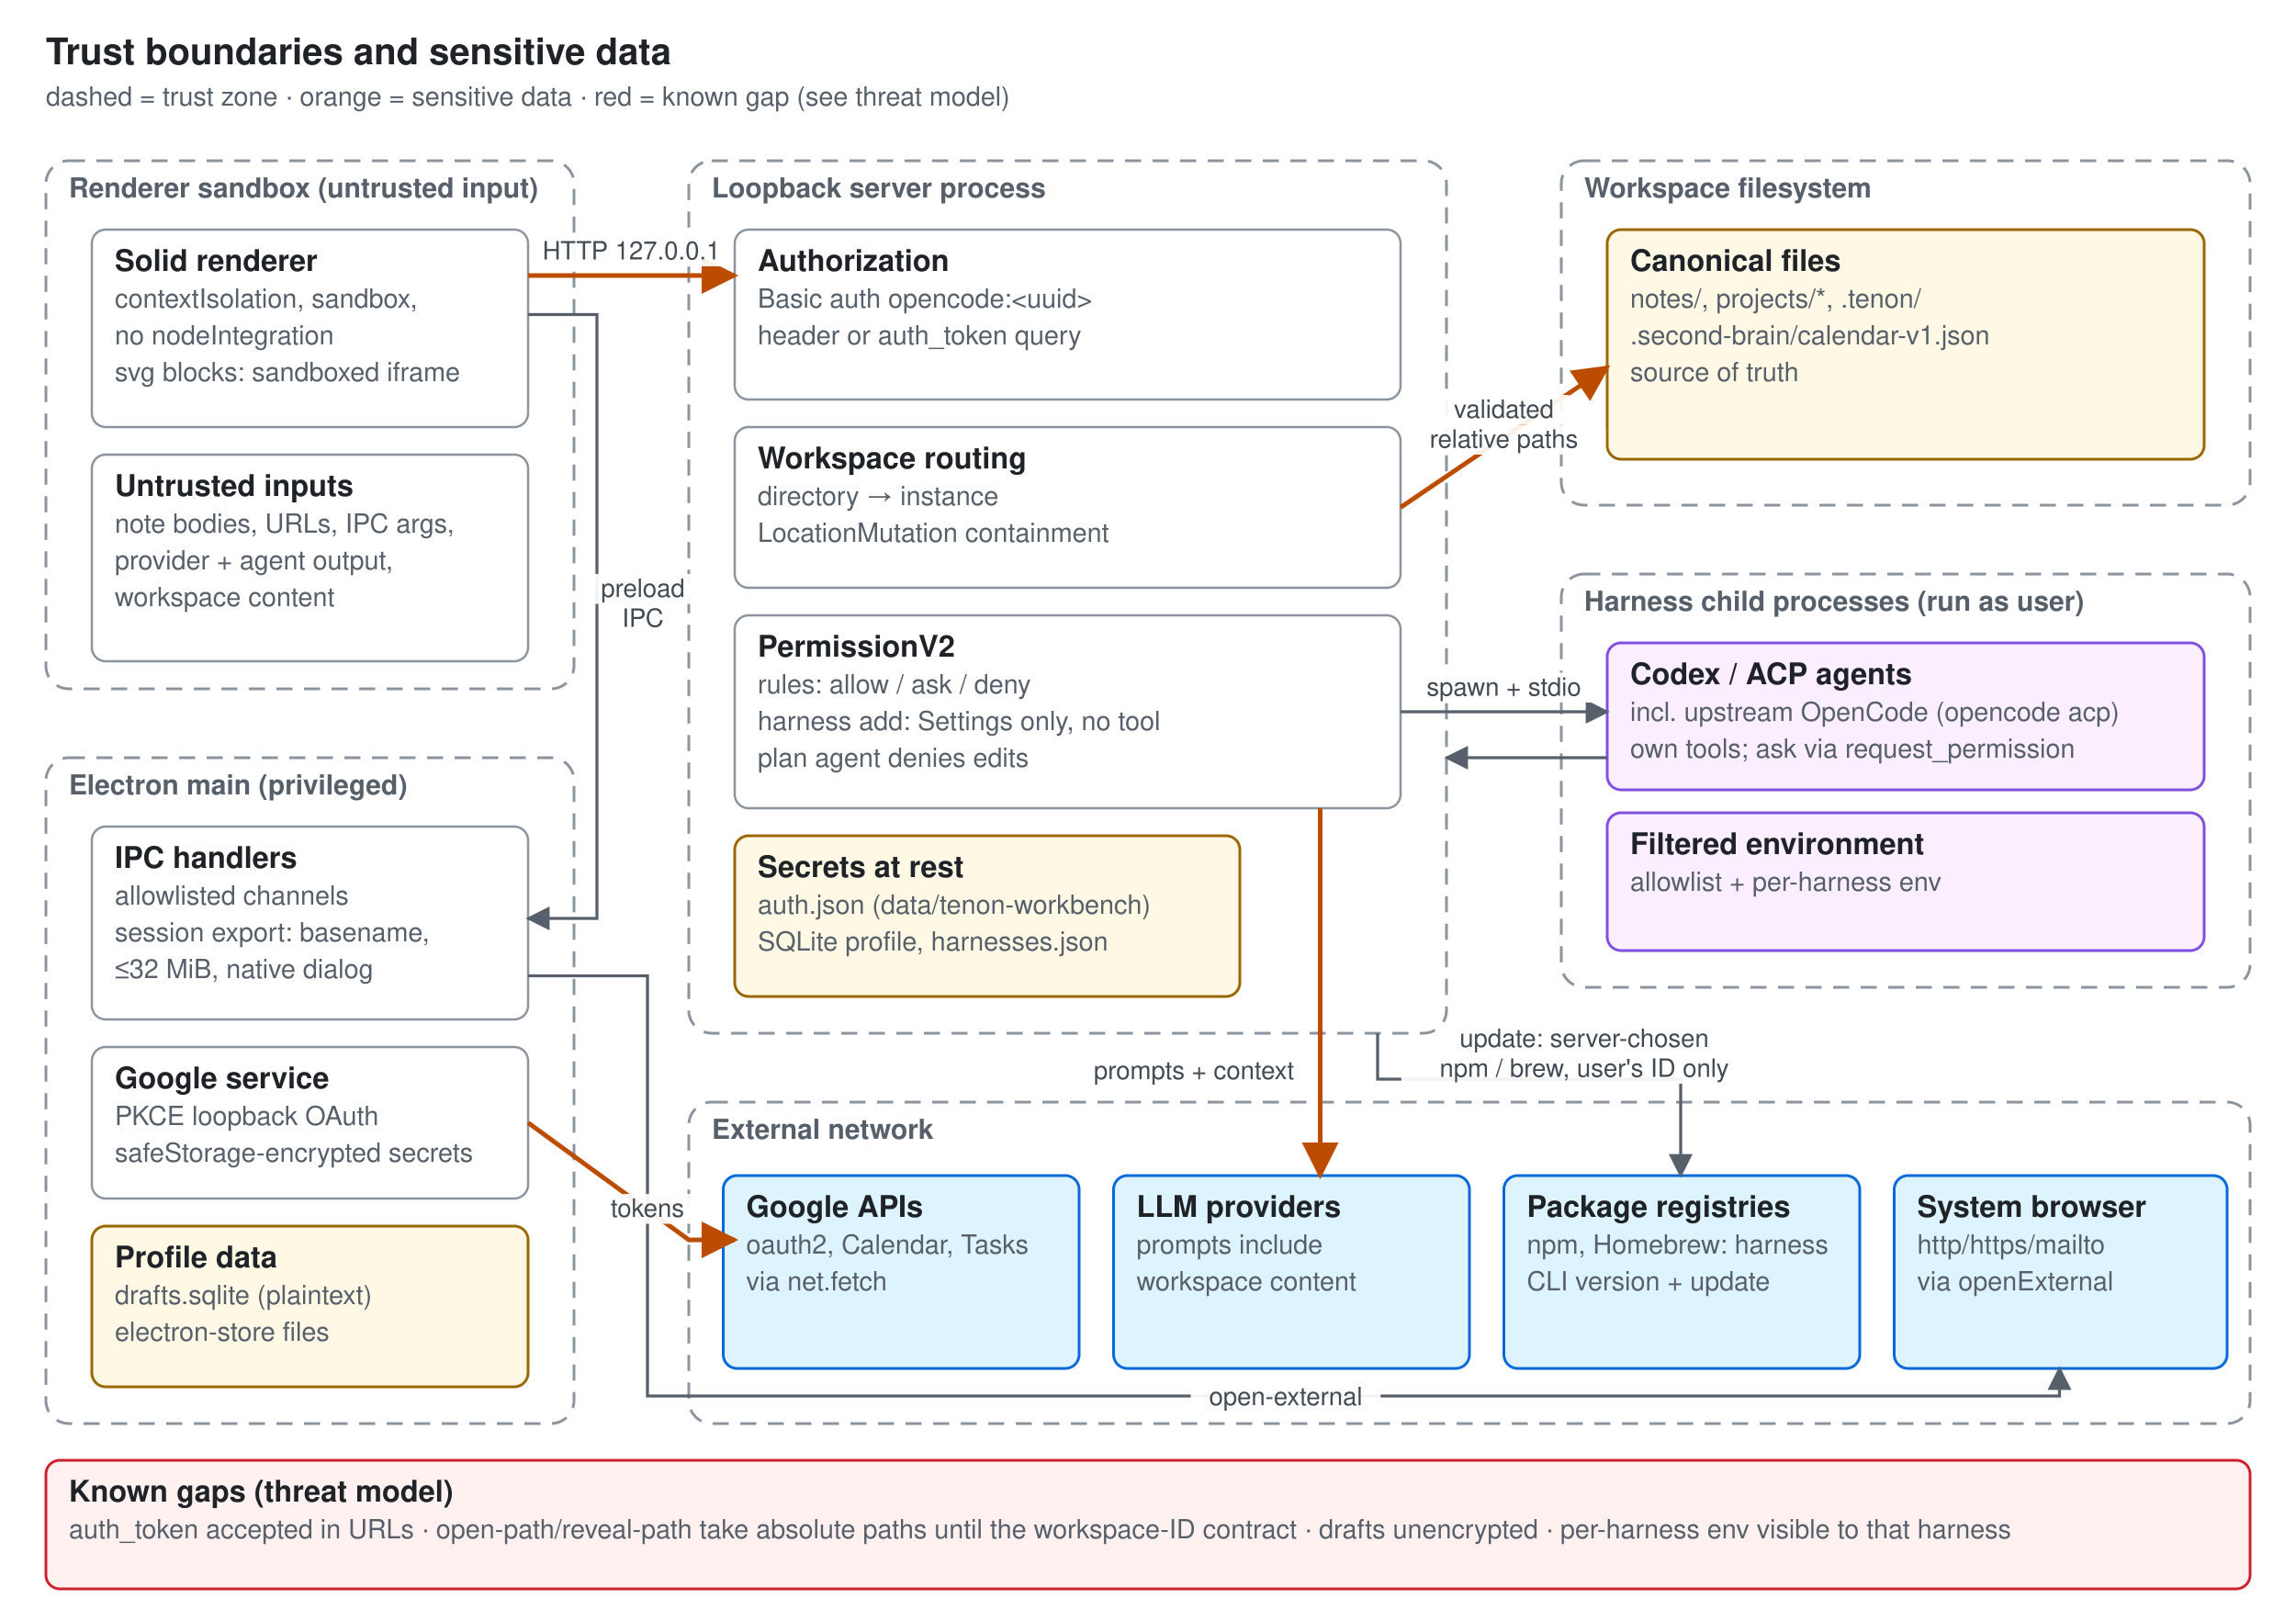
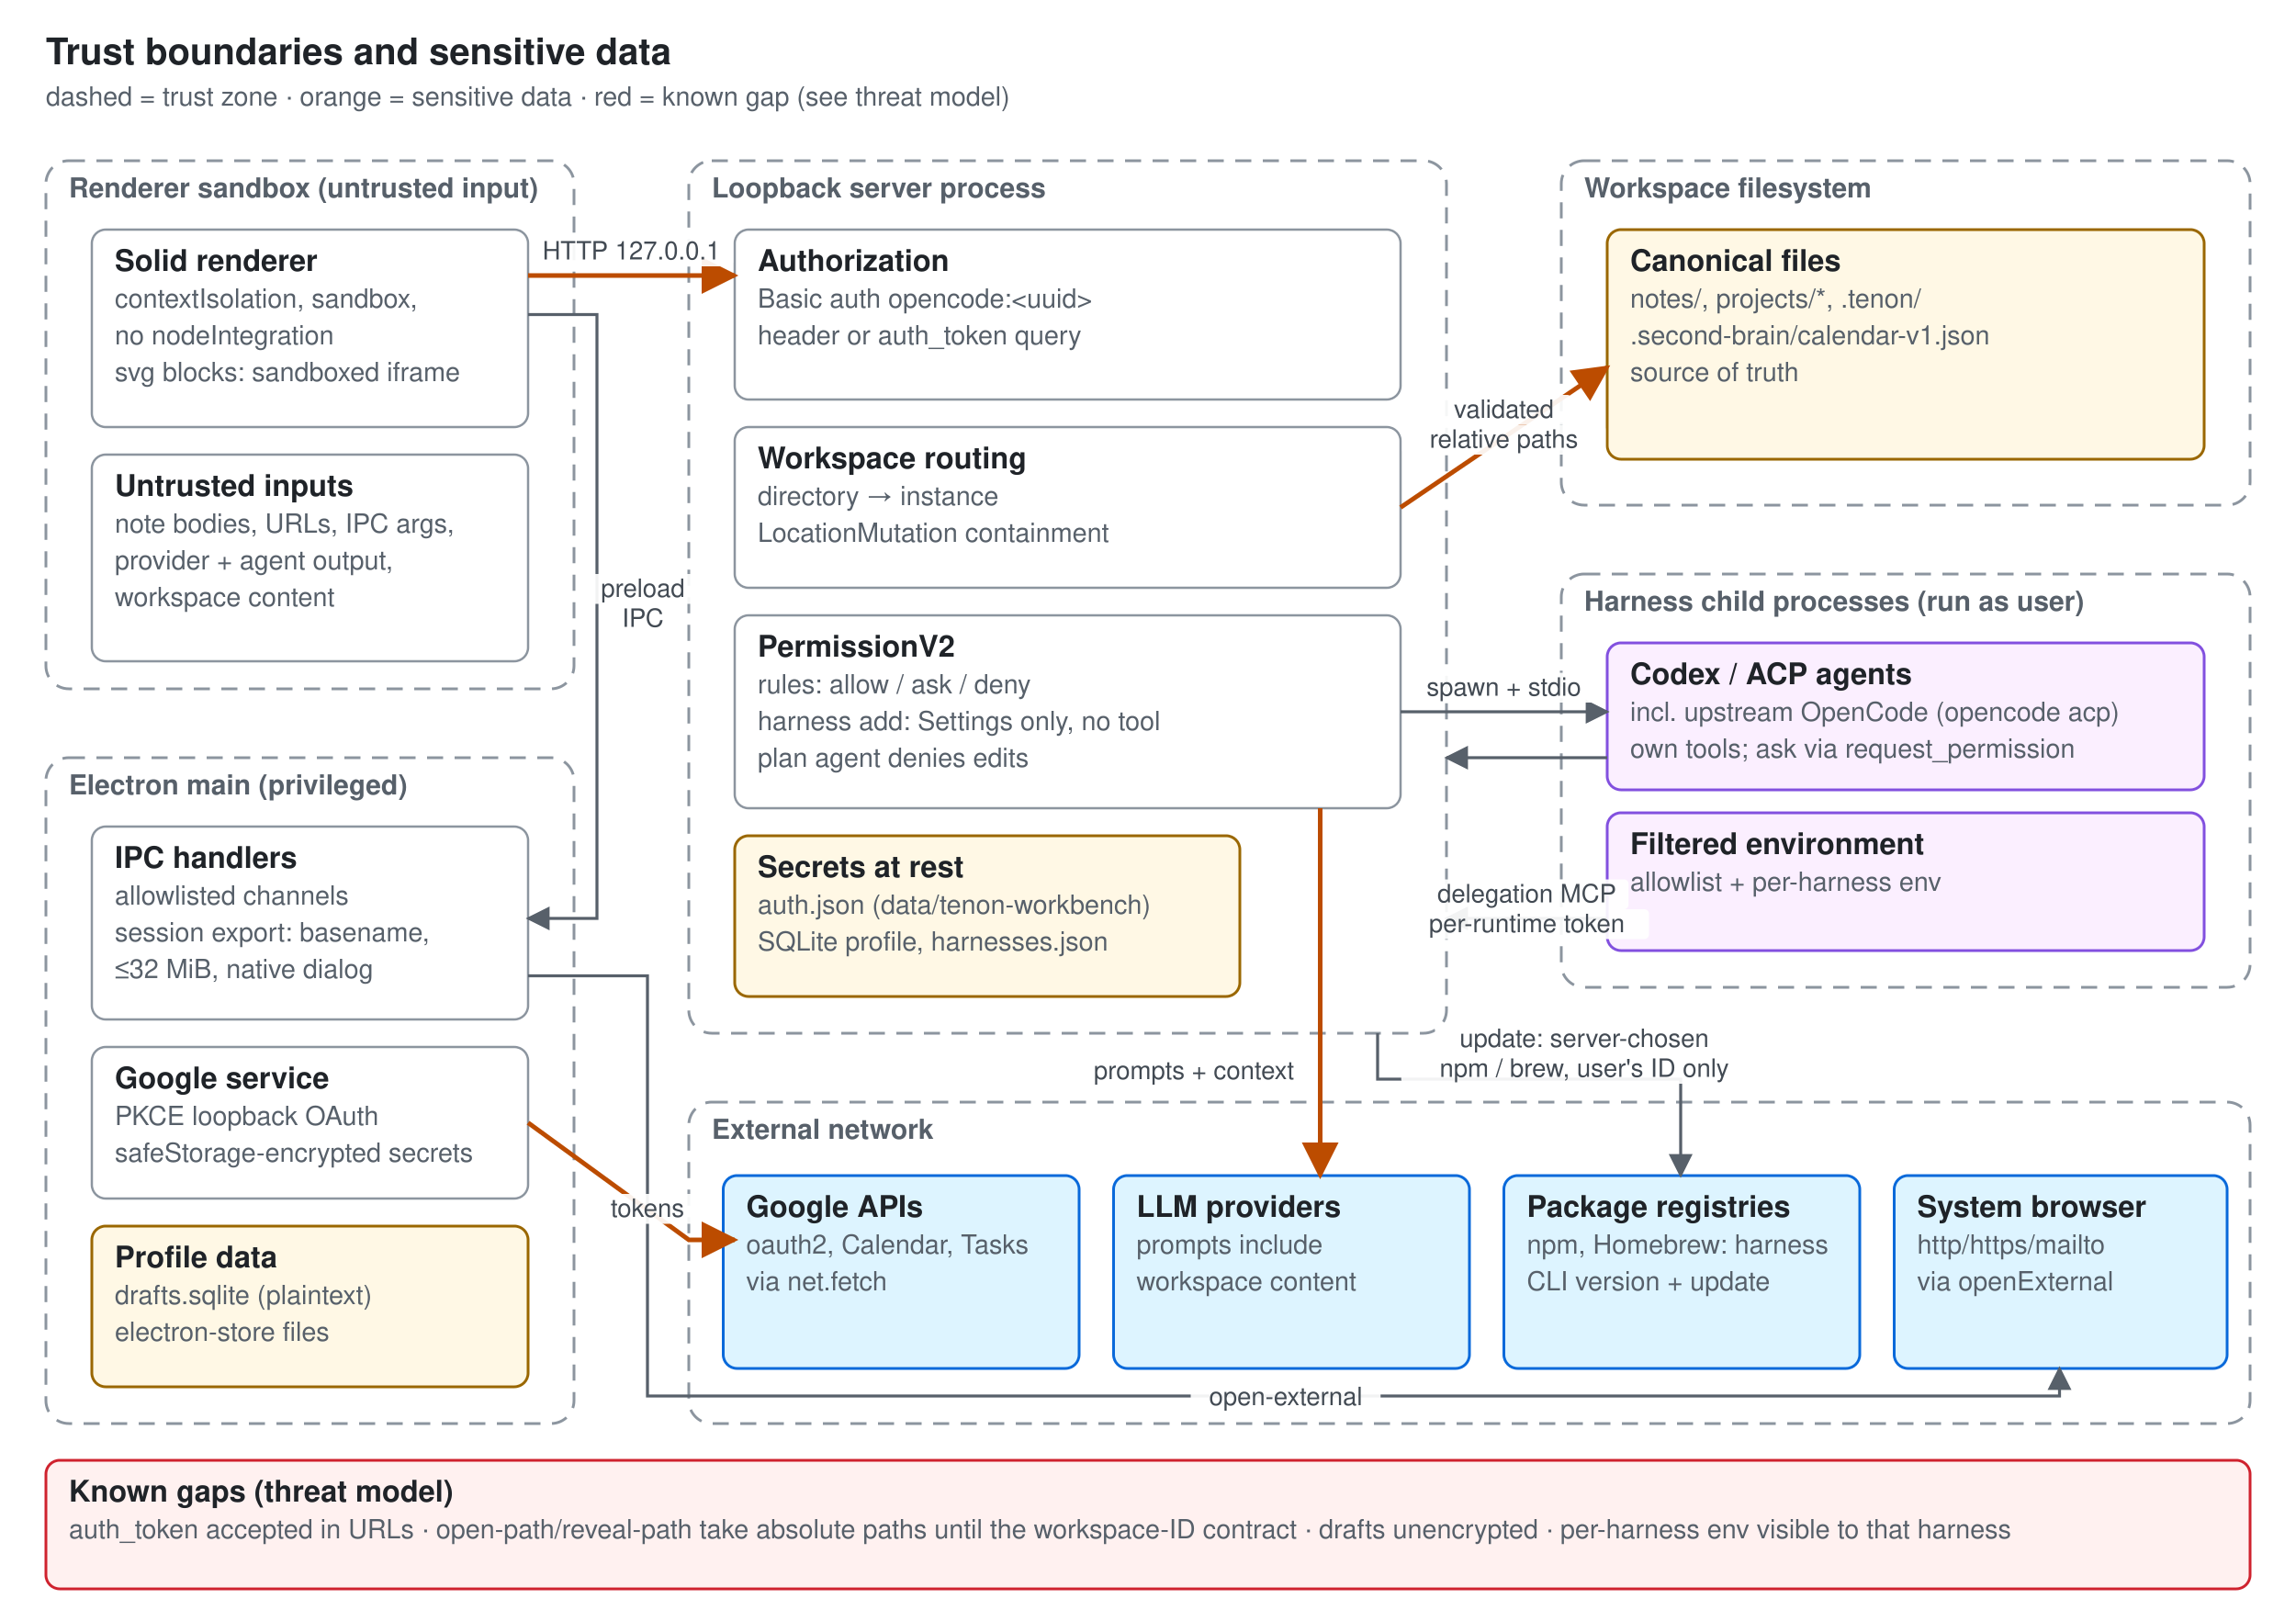
<svg xmlns="http://www.w3.org/2000/svg" viewBox="0 0 1000 706" width="1000" height="706" role="img" aria-labelledby="title desc">
  <style>
  .bg{fill:#ffffff}
  text{font-family:ui-sans-serif,system-ui,-apple-system,"Segoe UI",Helvetica,Arial,sans-serif;font-size:13px;fill:#1f2328}
  .t{font-weight:600}
  .s{font-size:11.5px;fill:#57606a}
  .h{font-size:16px;font-weight:600}
  .lbl{font-size:11px;fill:#424a53}
  .lblbg{fill:#ffffff;opacity:.92}
  .box{fill:#f6f8fa;stroke:#57606a;stroke-width:1.2}
  .sub{fill:#ffffff;stroke:#8c959f;stroke-width:1}
  .store{fill:#fff8e5;stroke:#9a6700;stroke-width:1.2}
  .ext{fill:#ddf4ff;stroke:#0969da;stroke-width:1.2}
  .proc{fill:#fbefff;stroke:#8250df;stroke-width:1.2}
  .zone{fill:none;stroke:#8c959f;stroke-width:1.2;stroke-dasharray:7 5}
  .zonet{font-size:12px;font-weight:600;fill:#57606a}
  .gapz{fill:#fff1f0;stroke:#cf222e;stroke-width:1.2}
  .e{fill:none;stroke:#57606a;stroke-width:1.3}
  .d{stroke-dasharray:5 4}
  .r{stroke:#cf222e}
  .sens{stroke:#bc4c00;stroke-width:2}
  .ah{fill:#57606a}
  .ahr{fill:#cf222e}
  .ahs{fill:#bc4c00}
  .life{stroke:#8c959f;stroke-width:1;stroke-dasharray:4 4}
  .act{fill:#eaeef2;stroke:#57606a;stroke-width:1}
  .frag{fill:none;stroke:#8c959f;stroke-width:1}
  .fragt{fill:#eaeef2;stroke:#8c959f;stroke-width:1}
  .dot{fill:#1f2328}
  .ring{fill:none;stroke:#1f2328;stroke-width:1.5}
  .dia{fill:#ffffff;stroke:#57606a;stroke-width:1.2}
  .bar{fill:#1f2328}
  @media (prefers-color-scheme: dark){
    .bg{fill:#0d1117}
    text{fill:#e6edf3}
    .s{fill:#9198a1} .lbl{fill:#c9d1d9} .lblbg{fill:#0d1117}
    .box{fill:#161b22;stroke:#8b949e} .sub{fill:#0d1117;stroke:#6e7681}
    .store{fill:#2b2111;stroke:#d29922} .ext{fill:#0c2d4a;stroke:#4493f8}
    .proc{fill:#271a3d;stroke:#ab7df8}
    .zone{stroke:#6e7681} .zonet{fill:#9198a1}
    .gapz{fill:#3a1517;stroke:#f85149}
    .e{stroke:#9198a1} .r{stroke:#f85149} .sens{stroke:#f0883e}
    .ah{fill:#9198a1} .ahr{fill:#f85149} .ahs{fill:#f0883e}
    .life{stroke:#6e7681} .act{fill:#21262d;stroke:#8b949e}
    .frag{stroke:#6e7681} .fragt{fill:#21262d;stroke:#6e7681}
    .dot{fill:#e6edf3} .ring{stroke:#e6edf3} .dia{fill:#0d1117;stroke:#8b949e} .bar{fill:#e6edf3}
  }
</style>
  <defs>
    <marker id="a" viewBox="0 0 10 10" refX="9" refY="5" markerWidth="8" markerHeight="8" orient="auto-start-reverse">
      <path class="ah" d="M0,0 L10,5 L0,10 z" />
    </marker>
    <marker id="ar" viewBox="0 0 10 10" refX="9" refY="5" markerWidth="8" markerHeight="8" orient="auto-start-reverse">
      <path class="ahr" d="M0,0 L10,5 L0,10 z" />
    </marker>
    <marker id="as" viewBox="0 0 10 10" refX="9" refY="5" markerWidth="8" markerHeight="8" orient="auto-start-reverse">
      <path class="ahs" d="M0,0 L10,5 L0,10 z" />
    </marker>
    <marker id="o" viewBox="0 0 10 10" refX="9" refY="5" markerWidth="9" markerHeight="9" orient="auto-start-reverse">
      <path class="e" d="M0,0 L10,5 L0,10" />
    </marker>
    <marker id="dm" viewBox="0 0 12 12" refX="1" refY="6" markerWidth="11" markerHeight="11" orient="auto-start-reverse">
      <path class="bar" d="M1,6 L6,1 L11,6 L6,11 z" />
    </marker>
  </defs>
  <rect class="bg" x="0" y="0" width="1000" height="706" />
  <text x="20" y="28" text-anchor="start" class="h">Trust boundaries and sensitive data</text>
  <text x="20" y="46" text-anchor="start" class="s">dashed = trust zone · orange = sensitive data · red = known gap (see threat model)</text>
  <rect class="zone" x="20" y="70" width="230" height="230" rx="10" />
  <text x="30" y="86" text-anchor="start" class="zonet">Renderer sandbox (untrusted input)</text>
  <rect class="sub" x="40" y="100" width="190" height="86" rx="6" />
  <text x="50" y="118" text-anchor="start" class="t">Solid renderer</text>
  <text x="50" y="134" text-anchor="start" class="s">contextIsolation, sandbox,</text>
  <text x="50" y="150" text-anchor="start" class="s">no nodeIntegration</text>
  <text x="50" y="166" text-anchor="start" class="s">svg blocks: sandboxed iframe</text>
  <rect class="sub" x="40" y="198" width="190" height="90" rx="6" />
  <text x="50" y="216" text-anchor="start" class="t">Untrusted inputs</text>
  <text x="50" y="232" text-anchor="start" class="s">note bodies, URLs, IPC args,</text>
  <text x="50" y="248" text-anchor="start" class="s">provider + agent output,</text>
  <text x="50" y="264" text-anchor="start" class="s">workspace content</text>
  <rect class="zone" x="20" y="330" width="230" height="290" rx="10" />
  <text x="30" y="346" text-anchor="start" class="zonet">Electron main (privileged)</text>
  <rect class="sub" x="40" y="360" width="190" height="84" rx="6" />
  <text x="50" y="378" text-anchor="start" class="t">IPC handlers</text>
  <text x="50" y="394" text-anchor="start" class="s">allowlisted channels</text>
  <text x="50" y="410" text-anchor="start" class="s">session export: basename,</text>
  <text x="50" y="426" text-anchor="start" class="s">≤32 MiB, native dialog</text>
  <rect class="sub" x="40" y="456" width="190" height="66" rx="6" />
  <text x="50" y="474" text-anchor="start" class="t">Google service</text>
  <text x="50" y="490" text-anchor="start" class="s">PKCE loopback OAuth</text>
  <text x="50" y="506" text-anchor="start" class="s">safeStorage-encrypted secrets</text>
  <rect class="store" x="40" y="534" width="190" height="70" rx="6" />
  <text x="50" y="552" text-anchor="start" class="t">Profile data</text>
  <text x="50" y="568" text-anchor="start" class="s">drafts.sqlite (plaintext)</text>
  <text x="50" y="584" text-anchor="start" class="s">electron-store files</text>
  <rect class="zone" x="300" y="70" width="330" height="380" rx="10" />
  <text x="310" y="86" text-anchor="start" class="zonet">Loopback server process</text>
  <rect class="sub" x="320" y="100" width="290" height="74" rx="6" />
  <text x="330" y="118" text-anchor="start" class="t">Authorization</text>
  <text x="330" y="134" text-anchor="start" class="s">Basic auth opencode:&lt;uuid&gt;</text>
  <text x="330" y="150" text-anchor="start" class="s">header or auth_token query</text>
  <rect class="sub" x="320" y="186" width="290" height="70" rx="6" />
  <text x="330" y="204" text-anchor="start" class="t">Workspace routing</text>
  <text x="330" y="220" text-anchor="start" class="s">directory → instance</text>
  <text x="330" y="236" text-anchor="start" class="s">LocationMutation containment</text>
  <rect class="sub" x="320" y="268" width="290" height="84" rx="6" />
  <text x="330" y="286" text-anchor="start" class="t">PermissionV2</text>
  <text x="330" y="302" text-anchor="start" class="s">rules: allow / ask / deny</text>
  <text x="330" y="318" text-anchor="start" class="s">harness add: Settings only, no tool</text>
  <text x="330" y="334" text-anchor="start" class="s">plan agent denies edits</text>
  <rect class="store" x="320" y="364" width="220" height="70" rx="6" />
  <text x="330" y="382" text-anchor="start" class="t">Secrets at rest</text>
  <text x="330" y="398" text-anchor="start" class="s">auth.json (data/tenon-workbench)</text>
  <text x="330" y="414" text-anchor="start" class="s">SQLite profile, harnesses.json</text>
  <rect class="zone" x="680" y="70" width="300" height="150" rx="10" />
  <text x="690" y="86" text-anchor="start" class="zonet">Workspace filesystem</text>
  <rect class="store" x="700" y="100" width="260" height="100" rx="6" />
  <text x="710" y="118" text-anchor="start" class="t">Canonical files</text>
  <text x="710" y="134" text-anchor="start" class="s">notes/, projects/*, .tenon/</text>
  <text x="710" y="150" text-anchor="start" class="s">.second-brain/calendar-v1.json</text>
  <text x="710" y="166" text-anchor="start" class="s">source of truth</text>
  <rect class="zone" x="680" y="250" width="300" height="180" rx="10" />
  <text x="690" y="266" text-anchor="start" class="zonet">Harness child processes (run as user)</text>
  <rect class="proc" x="700" y="280" width="260" height="64" rx="6" />
  <text x="710" y="298" text-anchor="start" class="t">Codex / ACP agents</text>
  <text x="710" y="314" text-anchor="start" class="s">incl. upstream OpenCode (opencode acp)</text>
  <text x="710" y="330" text-anchor="start" class="s">own tools; ask via request_permission</text>
  <rect class="proc" x="700" y="354" width="260" height="60" rx="6" />
  <text x="710" y="372" text-anchor="start" class="t">Filtered environment</text>
  <text x="710" y="388" text-anchor="start" class="s">allowlist + per-harness env</text>
  <rect class="zone" x="300" y="480" width="680" height="140" rx="10" />
  <text x="310" y="496" text-anchor="start" class="zonet">External network</text>
  <rect class="ext" x="315" y="512" width="155" height="84" rx="6" />
  <text x="325" y="530" text-anchor="start" class="t">Google APIs</text>
  <text x="325" y="546" text-anchor="start" class="s">oauth2, Calendar, Tasks</text>
  <text x="325" y="562" text-anchor="start" class="s">via net.fetch</text>
  <rect class="ext" x="485" y="512" width="155" height="84" rx="6" />
  <text x="495" y="530" text-anchor="start" class="t">LLM providers</text>
  <text x="495" y="546" text-anchor="start" class="s">prompts include</text>
  <text x="495" y="562" text-anchor="start" class="s">workspace content</text>
  <rect class="ext" x="655" y="512" width="155" height="84" rx="6" />
  <text x="665" y="530" text-anchor="start" class="t">Package registries</text>
  <text x="665" y="546" text-anchor="start" class="s">npm, Homebrew: harness</text>
  <text x="665" y="562" text-anchor="start" class="s">CLI version + update</text>
  <rect class="ext" x="825" y="512" width="145" height="84" rx="6" />
  <text x="835" y="530" text-anchor="start" class="t">System browser</text>
  <text x="835" y="546" text-anchor="start" class="s">http/https/mailto</text>
  <text x="835" y="562" text-anchor="start" class="s">via openExternal</text>
  <path class="e " d="M230,137 L260,137 L260,400 L230,400" marker-end="url(#a)" />
  <path class="e sens" d="M230,120 L320,120" marker-end="url(#as)" />
  <path class="e sens" d="M610,221 L700,160" marker-end="url(#as)" />
  <path class="e " d="M610,310 L700,310" marker-end="url(#a)" />
  <path class="e " d="M700,330 L630,330" marker-end="url(#a)" />
+   <path class="e " d="M700,400 L630,400" marker-end="url(#a)" />
  <path class="e sens" d="M230,489 L300,540 L320,540" marker-end="url(#as)" />
  <path class="e sens" d="M575,352 L575,512" marker-end="url(#as)" />
  <path class="e " d="M600,450 L600,470 L732,470 L732,512" marker-end="url(#a)" />
  <path class="e " d="M230,425 L282,425 L282,608 L897,608 L897,596" marker-end="url(#a)" />
  <rect class="gapz" x="20" y="636" width="960" height="56" rx="6" />
  <text x="30" y="654" text-anchor="start" class="t">Known gaps (threat model)</text>
  <text x="30" y="670" text-anchor="start" class="s">auth_token accepted in URLs · open-path/reveal-path take absolute paths until the workspace-ID contract · drafts unencrypted · per-harness env visible to that harness</text>
  <rect class="lblbg" x="256.4" y="250.0" width="47.3" height="13" rx="2" />
  <text class="lbl" x="280" y="260" text-anchor="middle">preload</text>
  <rect class="lblbg" x="268.1" y="263.0" width="23.7" height="13" rx="2" />
  <text class="lbl" x="280" y="273" text-anchor="middle">IPC</text>
  <rect class="lblbg" x="230.7" y="103.0" width="88.6" height="13" rx="2" />
  <text class="lbl" x="275" y="113" text-anchor="middle">HTTP 127.0.0.1</text>
  <rect class="lblbg" x="625.5" y="172.0" width="59.1" height="13" rx="2" />
  <text class="lbl" x="655" y="182" text-anchor="middle">validated</text>
  <rect class="lblbg" x="610.7" y="185.0" width="88.6" height="13" rx="2" />
  <text class="lbl" x="655" y="195" text-anchor="middle">relative paths</text>
  <rect class="lblbg" x="613.6" y="293.0" width="82.7" height="13" rx="2" />
  <text class="lbl" x="655" y="303" text-anchor="middle">spawn + stdio</text>
+   <rect class="lblbg" x="620.7" y="383.0" width="88.6" height="13" rx="2" />
+   <text class="lbl" x="665" y="393" text-anchor="middle">delegation MCP</text>
+   <rect class="lblbg" x="611.9" y="396.0" width="106.3" height="13" rx="2" />
+   <text class="lbl" x="665" y="406" text-anchor="middle">per-runtime token</text>
  <rect class="lblbg" x="261.3" y="520.0" width="41.4" height="13" rx="2" />
  <text class="lbl" x="282" y="530" text-anchor="middle">tokens</text>
  <rect class="lblbg" x="466.9" y="460.0" width="106.3" height="13" rx="2" />
  <text class="lbl" x="520" y="470" text-anchor="middle">prompts + context</text>
  <rect class="lblbg" x="625.0" y="446.0" width="129.9" height="13" rx="2" />
  <text class="lbl" x="690" y="456" text-anchor="middle">update: server-chosen</text>
  <rect class="lblbg" x="610.3" y="459.0" width="159.4" height="13" rx="2" />
  <text class="lbl" x="690" y="469" text-anchor="middle">npm / brew, user's ID only</text>
  <rect class="lblbg" x="518.6" y="602.0" width="82.7" height="13" rx="2" />
  <text class="lbl" x="560" y="612" text-anchor="middle">open-external</text>
</svg>
